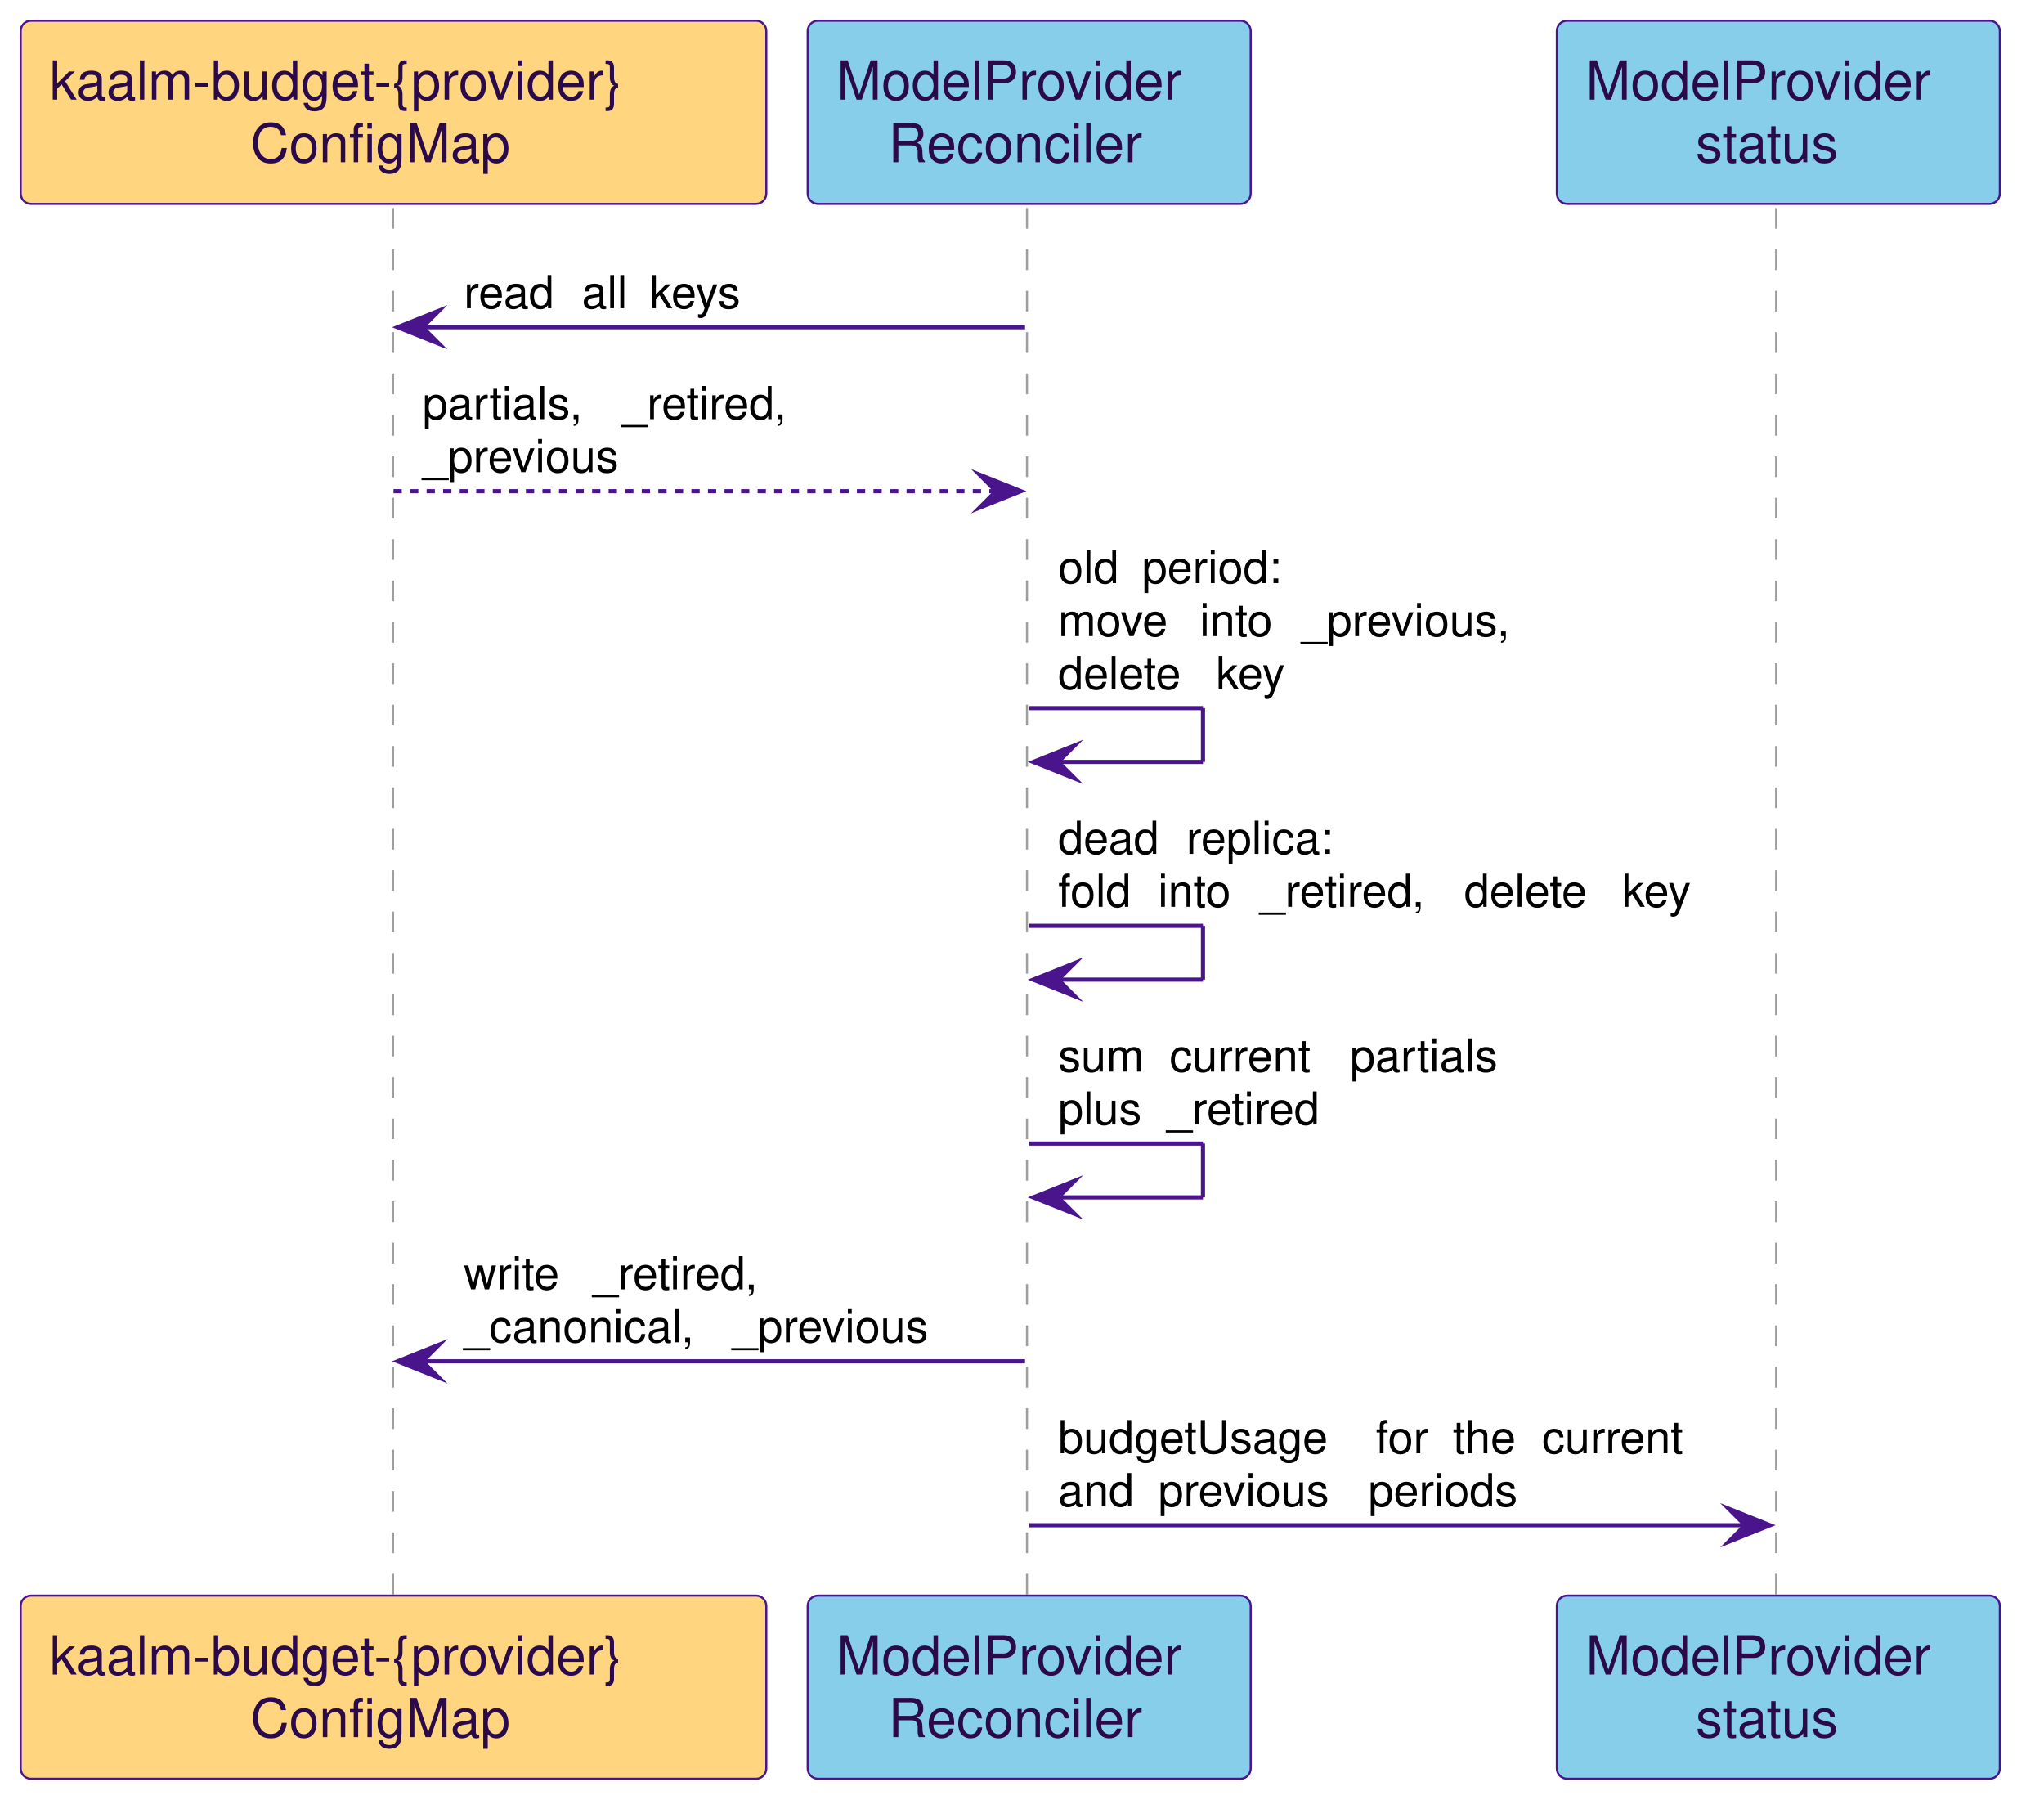
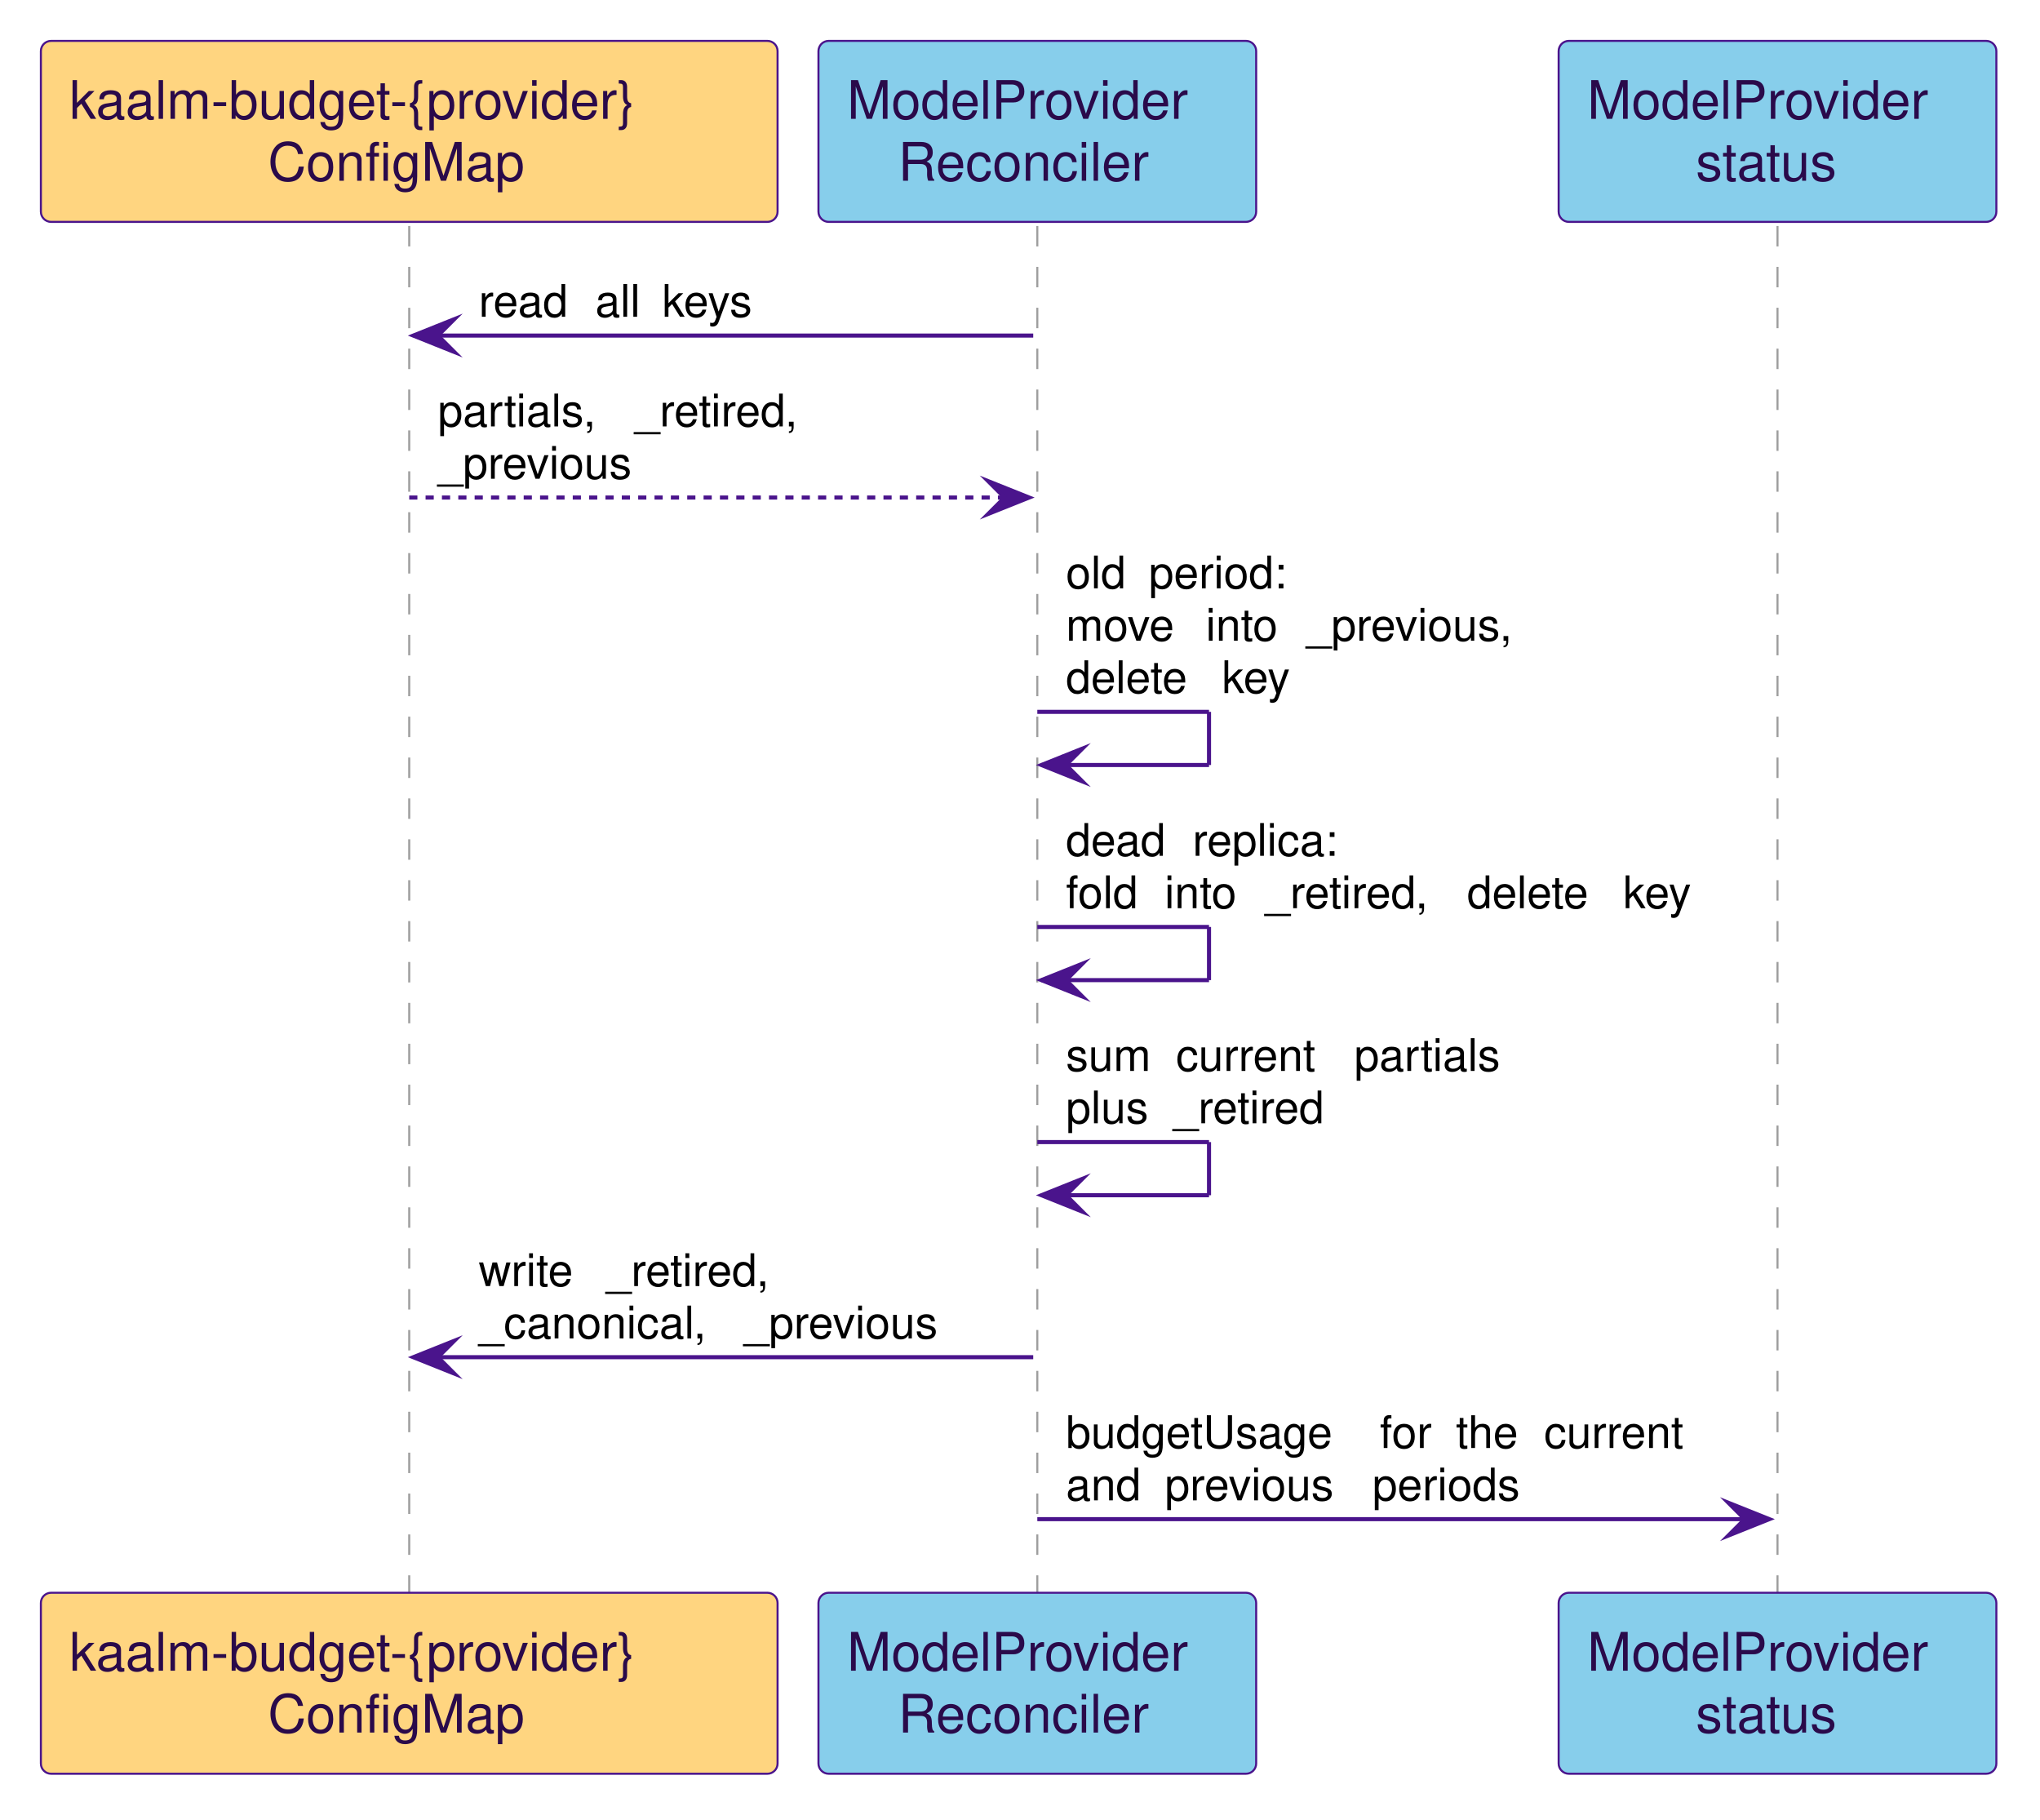
- <svg xmlns="http://www.w3.org/2000/svg" contentStyleType="text/css" data-diagram-type="SEQUENCE" height="437px" preserveAspectRatio="none" style="width:494px;height:437px;" version="1.1" viewBox="0 0 494 437" width="494px" zoomAndPan="magnify">
+ <svg xmlns="http://www.w3.org/2000/svg" version="1.1" data-diagram-type="SEQUENCE" style="width:499px;height:445px;" width="499px" height="445px" viewBox="0 0 499 445" zoomAndPan="magnify" preserveAspectRatio="none" contentStyleType="text/css">
  <defs />
-   <g>
-     <g class="participant-lifeline" data-entity-uid="part1" data-qualified-name="cm" data-source-line="6" id="part1-lifeline">
-       <g>
-         <rect fill="#000000" fill-opacity="0" height="336.266" width="8" x="91.1" y="50.266" />
-         <line style="stroke:#9E9E9E;stroke-width:0.5;stroke-dasharray:5,5;" x1="95" x2="95" y1="50.266" y2="386.531" />
-       </g>
+   <g font-family="sans-serif" lengthAdjust="spacing">
+     <g>
+       <rect x="96.6" y="55.266" width="8" height="334.266" fill="#000" fill-opacity="0" />
+       <line x1="100.1" y1="55.266" x2="100.1" y2="389.531" style="stroke:#9E9E9E;stroke-width:0.5;stroke-dasharray:5,5;" />
    </g>
-     <g class="participant-lifeline" data-entity-uid="part2" data-qualified-name="rec" data-source-line="7" id="part2-lifeline">
-       <g>
-         <rect fill="#000000" fill-opacity="0" height="336.266" width="8" x="244.735" y="50.266" />
-         <line style="stroke:#9E9E9E;stroke-width:0.5;stroke-dasharray:5,5;" x1="248.201" x2="248.201" y1="50.266" y2="386.531" />
-       </g>
+     <g>
+       <rect x="250.235" y="55.266" width="8" height="334.266" fill="#000" fill-opacity="0" />
+       <line x1="253.735" y1="55.266" x2="253.735" y2="389.531" style="stroke:#9E9E9E;stroke-width:0.5;stroke-dasharray:5,5;" />
    </g>
-     <g class="participant-lifeline" data-entity-uid="part3" data-qualified-name="st" data-source-line="8" id="part3-lifeline">
-       <g>
-         <rect fill="#000000" fill-opacity="0" height="336.266" width="8" x="425.791" y="50.266" />
-         <line style="stroke:#9E9E9E;stroke-width:0.5;stroke-dasharray:5,5;" x1="429.257" x2="429.257" y1="50.266" y2="386.531" />
-       </g>
+     <g>
+       <rect x="431.292" y="55.266" width="8" height="334.266" fill="#000" fill-opacity="0" />
+       <line x1="434.792" y1="55.266" x2="434.792" y2="389.531" style="stroke:#9E9E9E;stroke-width:0.5;stroke-dasharray:5,5;" />
    </g>
-     <g class="participant participant-head" data-entity-uid="part1" data-qualified-name="cm" data-source-line="6" id="part1-head">
-       <rect fill="#FFD580" height="44.266" rx="2.5" ry="2.5" style="stroke:#4A148C;stroke-width:0.5;" width="180.201" x="5" y="5" />
-       <text fill="#2A0A4A" font-family="Helvetica" font-size="13" lengthAdjust="spacing" textLength="166.201" x="12" y="24.067">kaalm-budget-{provider}</text>
-       <text fill="#2A0A4A" font-family="Helvetica" font-size="13" lengthAdjust="spacing" textLength="69.145" x="60.528" y="39.2">ConfigMap</text>
-     </g>
-     <g class="participant participant-tail" data-entity-uid="part1" data-qualified-name="cm" data-source-line="6" id="part1-tail">
-       <rect fill="#FFD580" height="44.266" rx="2.5" ry="2.5" style="stroke:#4A148C;stroke-width:0.5;" width="180.201" x="5" y="385.531" />
-       <text fill="#2A0A4A" font-family="Helvetica" font-size="13" lengthAdjust="spacing" textLength="166.201" x="12" y="404.598">kaalm-budget-{provider}</text>
-       <text fill="#2A0A4A" font-family="Helvetica" font-size="13" lengthAdjust="spacing" textLength="69.145" x="60.528" y="419.731">ConfigMap</text>
-     </g>
-     <g class="participant participant-head" data-entity-uid="part2" data-qualified-name="rec" data-source-line="7" id="part2-head">
-       <rect fill="#87CEEB" height="44.266" rx="2.5" ry="2.5" style="stroke:#4A148C;stroke-width:0.5;" width="107.069" x="195.201" y="5" />
-       <text fill="#2A0A4A" font-family="Helvetica" font-size="13" lengthAdjust="spacing" textLength="93.069" x="202.201" y="24.067">ModelProvider</text>
-       <text fill="#2A0A4A" font-family="Helvetica" font-size="13" lengthAdjust="spacing" textLength="68.085" x="214.693" y="39.2">Reconciler</text>
-     </g>
-     <g class="participant participant-tail" data-entity-uid="part2" data-qualified-name="rec" data-source-line="7" id="part2-tail">
-       <rect fill="#87CEEB" height="44.266" rx="2.5" ry="2.5" style="stroke:#4A148C;stroke-width:0.5;" width="107.069" x="195.201" y="385.531" />
-       <text fill="#2A0A4A" font-family="Helvetica" font-size="13" lengthAdjust="spacing" textLength="93.069" x="202.201" y="404.598">ModelProvider</text>
-       <text fill="#2A0A4A" font-family="Helvetica" font-size="13" lengthAdjust="spacing" textLength="68.085" x="214.693" y="419.731">Reconciler</text>
-     </g>
-     <g class="participant participant-head" data-entity-uid="part3" data-qualified-name="st" data-source-line="8" id="part3-head">
-       <rect fill="#87CEEB" height="44.266" rx="2.5" ry="2.5" style="stroke:#4A148C;stroke-width:0.5;" width="107.069" x="376.257" y="5" />
-       <text fill="#2A0A4A" font-family="Helvetica" font-size="13" lengthAdjust="spacing" textLength="93.069" x="383.257" y="24.067">ModelProvider</text>
-       <text fill="#2A0A4A" font-family="Helvetica" font-size="13" lengthAdjust="spacing" textLength="39.946" x="409.819" y="39.2">status</text>
-     </g>
-     <g class="participant participant-tail" data-entity-uid="part3" data-qualified-name="st" data-source-line="8" id="part3-tail">
-       <rect fill="#87CEEB" height="44.266" rx="2.5" ry="2.5" style="stroke:#4A148C;stroke-width:0.5;" width="107.069" x="376.257" y="385.531" />
-       <text fill="#2A0A4A" font-family="Helvetica" font-size="13" lengthAdjust="spacing" textLength="93.069" x="383.257" y="404.598">ModelProvider</text>
-       <text fill="#2A0A4A" font-family="Helvetica" font-size="13" lengthAdjust="spacing" textLength="39.946" x="409.819" y="419.731">status</text>
-     </g>
-     <g class="message" data-entity-1="part2" data-entity-2="part1" data-source-line="10" id="msg1">
-       <polygon fill="#4A148C" points="106.1,75.07,96.1,79.07,106.1,83.07,102.1,79.07" style="stroke:#4A148C;stroke-width:1;stroke-linejoin:miter;stroke-miterlimit:10;" />
-       <line style="stroke:#4A148C;stroke-width:1;" x1="100.1" x2="247.735" y1="79.07" y2="79.07" />
-       <text fill="#000000" font-family="Helvetica" font-size="11" lengthAdjust="spacing" textLength="25.013" x="112.1" y="74.476">read</text>
-       <text fill="#000000" font-family="Helvetica" font-size="11" lengthAdjust="spacing" textLength="3.497" x="137.113" y="74.476"> </text>
-       <text fill="#000000" font-family="Helvetica" font-size="11" lengthAdjust="spacing" textLength="12.853" x="140.61" y="74.476">all</text>
-       <text fill="#000000" font-family="Helvetica" font-size="11" lengthAdjust="spacing" textLength="3.497" x="153.463" y="74.476"> </text>
-       <text fill="#000000" font-family="Helvetica" font-size="11" lengthAdjust="spacing" textLength="25.378" x="156.96" y="74.476">keys</text>
-     </g>
-     <g class="message" data-entity-1="part1" data-entity-2="part2" data-source-line="11" id="msg2">
-       <polygon fill="#4A148C" points="236.735,114.68,246.735,118.68,236.735,122.68,240.735,118.68" style="stroke:#4A148C;stroke-width:1;stroke-linejoin:miter;stroke-miterlimit:10;" />
-       <line style="stroke:#4A148C;stroke-width:1;stroke-dasharray:2,2;" x1="95.1" x2="242.735" y1="118.68" y2="118.68" />
-       <text fill="#000000" font-family="Helvetica" font-size="11" lengthAdjust="spacing" textLength="44.639" x="102.1" y="101.281">partials,</text>
-       <text fill="#000000" font-family="Helvetica" font-size="11" lengthAdjust="spacing" textLength="3.497" x="146.739" y="101.281"> </text>
-       <text fill="#000000" font-family="Helvetica" font-size="11" lengthAdjust="spacing" textLength="45.928" x="150.236" y="101.281">_retired,</text>
-       <text fill="#000000" font-family="Helvetica" font-size="11" lengthAdjust="spacing" textLength="52.771" x="102.1" y="114.085">_previous</text>
-     </g>
-     <g class="message" data-entity-1="part2" data-entity-2="part2" data-source-line="12" id="msg3">
-       <line style="stroke:#4A148C;stroke-width:1;" x1="248.735" x2="290.735" y1="171.094" y2="171.094" />
-       <line style="stroke:#4A148C;stroke-width:1;" x1="290.735" x2="290.735" y1="171.094" y2="184.094" />
-       <line style="stroke:#4A148C;stroke-width:1;" x1="249.735" x2="290.735" y1="184.094" y2="184.094" />
-       <polygon fill="#4A148C" points="259.735,180.094,249.735,184.094,259.735,188.094,255.735,184.094" style="stroke:#4A148C;stroke-width:1;stroke-linejoin:miter;stroke-miterlimit:10;" />
-       <text fill="#000000" font-family="Helvetica" font-size="11" lengthAdjust="spacing" textLength="16.769" x="255.735" y="140.89">old</text>
-       <text fill="#000000" font-family="Helvetica" font-size="11" lengthAdjust="spacing" textLength="3.497" x="272.504" y="140.89"> </text>
-       <text fill="#000000" font-family="Helvetica" font-size="11" lengthAdjust="spacing" textLength="38.747" x="276" y="140.89">period:</text>
-       <text fill="#000000" font-family="Helvetica" font-size="11" lengthAdjust="spacing" textLength="30.723" x="255.735" y="153.695">move</text>
-       <text fill="#000000" font-family="Helvetica" font-size="11" lengthAdjust="spacing" textLength="3.497" x="286.458" y="153.695"> </text>
-       <text fill="#000000" font-family="Helvetica" font-size="11" lengthAdjust="spacing" textLength="21.071" x="289.955" y="153.695">into</text>
-       <text fill="#000000" font-family="Helvetica" font-size="11" lengthAdjust="spacing" textLength="3.497" x="311.025" y="153.695"> </text>
-       <text fill="#000000" font-family="Helvetica" font-size="11" lengthAdjust="spacing" textLength="56.268" x="314.522" y="153.695">_previous,</text>
-       <text fill="#000000" font-family="Helvetica" font-size="11" lengthAdjust="spacing" textLength="34.654" x="255.735" y="166.5">delete</text>
-       <text fill="#000000" font-family="Helvetica" font-size="11" lengthAdjust="spacing" textLength="3.497" x="290.39" y="166.5"> </text>
-       <text fill="#000000" font-family="Helvetica" font-size="11" lengthAdjust="spacing" textLength="19.648" x="293.886" y="166.5">key</text>
-     </g>
-     <g class="message" data-entity-1="part2" data-entity-2="part2" data-source-line="13" id="msg4">
-       <line style="stroke:#4A148C;stroke-width:1;" x1="248.735" x2="290.735" y1="223.703" y2="223.703" />
-       <line style="stroke:#4A148C;stroke-width:1;" x1="290.735" x2="290.735" y1="223.703" y2="236.703" />
-       <line style="stroke:#4A148C;stroke-width:1;" x1="249.735" x2="290.735" y1="236.703" y2="236.703" />
-       <polygon fill="#4A148C" points="259.735,232.703,249.735,236.703,259.735,240.703,255.735,236.703" style="stroke:#4A148C;stroke-width:1;stroke-linejoin:miter;stroke-miterlimit:10;" />
-       <text fill="#000000" font-family="Helvetica" font-size="11" lengthAdjust="spacing" textLength="27.473" x="255.735" y="206.304">dead</text>
-       <text fill="#000000" font-family="Helvetica" font-size="11" lengthAdjust="spacing" textLength="3.497" x="283.209" y="206.304"> </text>
-       <text fill="#000000" font-family="Helvetica" font-size="11" lengthAdjust="spacing" textLength="40.879" x="286.705" y="206.304">replica:</text>
-       <text fill="#000000" font-family="Helvetica" font-size="11" lengthAdjust="spacing" textLength="20.641" x="255.735" y="219.109">fold</text>
-       <text fill="#000000" font-family="Helvetica" font-size="11" lengthAdjust="spacing" textLength="3.497" x="276.377" y="219.109"> </text>
-       <text fill="#000000" font-family="Helvetica" font-size="11" lengthAdjust="spacing" textLength="21.071" x="279.873" y="219.109">into</text>
-       <text fill="#000000" font-family="Helvetica" font-size="11" lengthAdjust="spacing" textLength="3.497" x="300.944" y="219.109"> </text>
-       <text fill="#000000" font-family="Helvetica" font-size="11" lengthAdjust="spacing" textLength="45.928" x="304.44" y="219.109">_retired,</text>
-       <text fill="#000000" font-family="Helvetica" font-size="11" lengthAdjust="spacing" textLength="3.497" x="350.369" y="219.109"> </text>
-       <text fill="#000000" font-family="Helvetica" font-size="11" lengthAdjust="spacing" textLength="34.654" x="353.865" y="219.109">delete</text>
-       <text fill="#000000" font-family="Helvetica" font-size="11" lengthAdjust="spacing" textLength="3.497" x="388.519" y="219.109"> </text>
-       <text fill="#000000" font-family="Helvetica" font-size="11" lengthAdjust="spacing" textLength="19.648" x="392.016" y="219.109">key</text>
-     </g>
-     <g class="message" data-entity-1="part2" data-entity-2="part2" data-source-line="14" id="msg5">
-       <line style="stroke:#4A148C;stroke-width:1;" x1="248.735" x2="290.735" y1="276.312" y2="276.312" />
-       <line style="stroke:#4A148C;stroke-width:1;" x1="290.735" x2="290.735" y1="276.312" y2="289.312" />
-       <line style="stroke:#4A148C;stroke-width:1;" x1="249.735" x2="290.735" y1="289.312" y2="289.312" />
-       <polygon fill="#4A148C" points="259.735,285.312,249.735,289.312,259.735,293.312,255.735,289.312" style="stroke:#4A148C;stroke-width:1;stroke-linejoin:miter;stroke-miterlimit:10;" />
-       <text fill="#000000" font-family="Helvetica" font-size="11" lengthAdjust="spacing" textLength="23.418" x="255.735" y="258.914">sum</text>
-       <text fill="#000000" font-family="Helvetica" font-size="11" lengthAdjust="spacing" textLength="3.497" x="279.153" y="258.914"> </text>
-       <text fill="#000000" font-family="Helvetica" font-size="11" lengthAdjust="spacing" textLength="40.117" x="282.65" y="258.914">current</text>
-       <text fill="#000000" font-family="Helvetica" font-size="11" lengthAdjust="spacing" textLength="3.497" x="322.767" y="258.914"> </text>
-       <text fill="#000000" font-family="Helvetica" font-size="11" lengthAdjust="spacing" textLength="41.143" x="326.263" y="258.914">partials</text>
-       <text fill="#000000" font-family="Helvetica" font-size="11" lengthAdjust="spacing" textLength="22.741" x="255.735" y="271.718">plus</text>
-       <text fill="#000000" font-family="Helvetica" font-size="11" lengthAdjust="spacing" textLength="3.497" x="278.477" y="271.718"> </text>
-       <text fill="#000000" font-family="Helvetica" font-size="11" lengthAdjust="spacing" textLength="42.432" x="281.973" y="271.718">_retired</text>
-     </g>
-     <g class="message" data-entity-1="part2" data-entity-2="part1" data-source-line="15" id="msg6">
-       <polygon fill="#4A148C" points="106.1,324.922,96.1,328.922,106.1,332.922,102.1,328.922" style="stroke:#4A148C;stroke-width:1;stroke-linejoin:miter;stroke-miterlimit:10;" />
-       <line style="stroke:#4A148C;stroke-width:1;" x1="100.1" x2="247.735" y1="328.922" y2="328.922" />
-       <text fill="#000000" font-family="Helvetica" font-size="11" lengthAdjust="spacing" textLength="27.656" x="112.1" y="311.523">write</text>
-       <text fill="#000000" font-family="Helvetica" font-size="11" lengthAdjust="spacing" textLength="3.497" x="139.756" y="311.523"> </text>
-       <text fill="#000000" font-family="Helvetica" font-size="11" lengthAdjust="spacing" textLength="45.928" x="143.253" y="311.523">_retired,</text>
-       <text fill="#000000" font-family="Helvetica" font-size="11" lengthAdjust="spacing" textLength="61.359" x="112.1" y="324.328">_canonical,</text>
-       <text fill="#000000" font-family="Helvetica" font-size="11" lengthAdjust="spacing" textLength="3.497" x="173.46" y="324.328"> </text>
-       <text fill="#000000" font-family="Helvetica" font-size="11" lengthAdjust="spacing" textLength="52.771" x="176.956" y="324.328">_previous</text>
-     </g>
-     <g class="message" data-entity-1="part2" data-entity-2="part3" data-source-line="16" id="msg7">
-       <polygon fill="#4A148C" points="417.791,364.531,427.791,368.531,417.791,372.531,421.791,368.531" style="stroke:#4A148C;stroke-width:1;stroke-linejoin:miter;stroke-miterlimit:10;" />
-       <line style="stroke:#4A148C;stroke-width:1;" x1="248.735" x2="423.791" y1="368.531" y2="368.531" />
-       <text fill="#000000" font-family="Helvetica" font-size="11" lengthAdjust="spacing" textLength="73.272" x="255.735" y="351.132">budgetUsage</text>
-       <text fill="#000000" font-family="Helvetica" font-size="11" lengthAdjust="spacing" textLength="3.497" x="329.008" y="351.132"> </text>
-       <text fill="#000000" font-family="Helvetica" font-size="11" lengthAdjust="spacing" textLength="15.125" x="332.504" y="351.132">for</text>
-       <text fill="#000000" font-family="Helvetica" font-size="11" lengthAdjust="spacing" textLength="3.497" x="347.629" y="351.132"> </text>
-       <text fill="#000000" font-family="Helvetica" font-size="11" lengthAdjust="spacing" textLength="18.052" x="351.126" y="351.132">the</text>
-       <text fill="#000000" font-family="Helvetica" font-size="11" lengthAdjust="spacing" textLength="3.497" x="369.178" y="351.132"> </text>
-       <text fill="#000000" font-family="Helvetica" font-size="11" lengthAdjust="spacing" textLength="40.117" x="372.675" y="351.132">current</text>
-       <text fill="#000000" font-family="Helvetica" font-size="11" lengthAdjust="spacing" textLength="20.695" x="255.735" y="363.937">and</text>
-       <text fill="#000000" font-family="Helvetica" font-size="11" lengthAdjust="spacing" textLength="3.497" x="276.43" y="363.937"> </text>
-       <text fill="#000000" font-family="Helvetica" font-size="11" lengthAdjust="spacing" textLength="47.271" x="279.927" y="363.937">previous</text>
-       <text fill="#000000" font-family="Helvetica" font-size="11" lengthAdjust="spacing" textLength="3.497" x="327.198" y="363.937"> </text>
-       <text fill="#000000" font-family="Helvetica" font-size="11" lengthAdjust="spacing" textLength="40.772" x="330.694" y="363.937">periods</text>
-     </g>
+     <rect x="10" y="10" width="180.201" height="44.266" fill="#FFD580" style="stroke:#4A148C;stroke-width:0.5;" rx="2.5" ry="2.5" />
+     <text x="17" y="29.067" fill="#2A0A4A" font-size="13" textLength="166.201" font-family="Helvetica">kaalm-budget-{provider}</text>
+     <text x="65.528" y="44.2" fill="#2A0A4A" font-size="13" textLength="69.145" font-family="Helvetica">ConfigMap</text>
+     <rect x="200.201" y="10" width="107.069" height="44.266" fill="#87CEEB" style="stroke:#4A148C;stroke-width:0.5;" rx="2.5" ry="2.5" />
+     <text x="207.201" y="29.067" fill="#2A0A4A" font-size="13" textLength="93.069" font-family="Helvetica">ModelProvider</text>
+     <text x="219.693" y="44.2" fill="#2A0A4A" font-size="13" textLength="68.085" font-family="Helvetica">Reconciler</text>
+     <rect x="381.257" y="10" width="107.069" height="44.266" fill="#87CEEB" style="stroke:#4A148C;stroke-width:0.5;" rx="2.5" ry="2.5" />
+     <text x="388.257" y="29.067" fill="#2A0A4A" font-size="13" textLength="93.069" font-family="Helvetica">ModelProvider</text>
+     <text x="414.819" y="44.2" fill="#2A0A4A" font-size="13" textLength="39.946" font-family="Helvetica">status</text>
+     <rect x="10" y="389.531" width="180.201" height="44.266" fill="#FFD580" style="stroke:#4A148C;stroke-width:0.5;" rx="2.5" ry="2.5" />
+     <text x="17" y="408.598" fill="#2A0A4A" font-size="13" textLength="166.201" font-family="Helvetica">kaalm-budget-{provider}</text>
+     <text x="65.528" y="423.731" fill="#2A0A4A" font-size="13" textLength="69.145" font-family="Helvetica">ConfigMap</text>
+     <rect x="200.201" y="389.531" width="107.069" height="44.266" fill="#87CEEB" style="stroke:#4A148C;stroke-width:0.5;" rx="2.5" ry="2.5" />
+     <text x="207.201" y="408.598" fill="#2A0A4A" font-size="13" textLength="93.069" font-family="Helvetica">ModelProvider</text>
+     <text x="219.693" y="423.731" fill="#2A0A4A" font-size="13" textLength="68.085" font-family="Helvetica">Reconciler</text>
+     <rect x="381.257" y="389.531" width="107.069" height="44.266" fill="#87CEEB" style="stroke:#4A148C;stroke-width:0.5;" rx="2.5" ry="2.5" />
+     <text x="388.257" y="408.598" fill="#2A0A4A" font-size="13" textLength="93.069" font-family="Helvetica">ModelProvider</text>
+     <text x="414.819" y="423.731" fill="#2A0A4A" font-size="13" textLength="39.946" font-family="Helvetica">status</text>
+     <polygon points="111.1,78.07,101.1,82.07,111.1,86.07,107.1,82.07" fill="#4A148C" style="stroke:#4A148C;stroke-width:1;stroke-linejoin:miter;stroke-miterlimit:10;" />
+     <line x1="105.1" y1="82.07" x2="252.735" y2="82.07" style="stroke:#4A148C;stroke-width:1;" />
+     <text x="117.1" y="77.476" fill="#000" font-size="11" textLength="25.013" font-family="Helvetica">read</text>
+     <text x="142.114" y="77.476" fill="#000" font-size="11" font-family="Helvetica"> </text>
+     <text x="145.61" y="77.476" fill="#000" font-size="11" textLength="12.853" font-family="Helvetica">all</text>
+     <text x="158.463" y="77.476" fill="#000" font-size="11" font-family="Helvetica"> </text>
+     <text x="161.96" y="77.476" fill="#000" font-size="11" textLength="25.378" font-family="Helvetica">keys</text>
+     <polygon points="241.735,117.68,251.735,121.68,241.735,125.68,245.735,121.68" fill="#4A148C" style="stroke:#4A148C;stroke-width:1;stroke-linejoin:miter;stroke-miterlimit:10;" />
+     <line x1="100.1" y1="121.68" x2="247.735" y2="121.68" style="stroke:#4A148C;stroke-width:1;stroke-dasharray:2,2;" />
+     <text x="107.1" y="104.281" fill="#000" font-size="11" textLength="44.639" font-family="Helvetica">partials,</text>
+     <text x="151.74" y="104.281" fill="#000" font-size="11" font-family="Helvetica"> </text>
+     <text x="155.236" y="104.281" fill="#000" font-size="11" textLength="45.928" font-family="Helvetica">_retired,</text>
+     <text x="107.1" y="117.085" fill="#000" font-size="11" textLength="52.771" font-family="Helvetica">_previous</text>
+     <line x1="253.735" y1="174.094" x2="295.735" y2="174.094" style="stroke:#4A148C;stroke-width:1;" />
+     <line x1="295.735" y1="174.094" x2="295.735" y2="187.094" style="stroke:#4A148C;stroke-width:1;" />
+     <line x1="254.735" y1="187.094" x2="295.735" y2="187.094" style="stroke:#4A148C;stroke-width:1;" />
+     <polygon points="264.735,183.094,254.735,187.094,264.735,191.094,260.735,187.094" fill="#4A148C" style="stroke:#4A148C;stroke-width:1;stroke-linejoin:miter;stroke-miterlimit:10;" />
+     <text x="260.735" y="143.89" fill="#000" font-size="11" textLength="16.769" font-family="Helvetica">old</text>
+     <text x="277.504" y="143.89" fill="#000" font-size="11" font-family="Helvetica"> </text>
+     <text x="281" y="143.89" fill="#000" font-size="11" textLength="38.747" font-family="Helvetica">period:</text>
+     <text x="260.735" y="156.695" fill="#000" font-size="11" textLength="30.723" font-family="Helvetica">move</text>
+     <text x="291.458" y="156.695" fill="#000" font-size="11" font-family="Helvetica"> </text>
+     <text x="294.955" y="156.695" fill="#000" font-size="11" textLength="21.071" font-family="Helvetica">into</text>
+     <text x="316.025" y="156.695" fill="#000" font-size="11" font-family="Helvetica"> </text>
+     <text x="319.522" y="156.695" fill="#000" font-size="11" textLength="56.268" font-family="Helvetica">_previous,</text>
+     <text x="260.735" y="169.5" fill="#000" font-size="11" textLength="34.654" font-family="Helvetica">delete</text>
+     <text x="295.39" y="169.5" fill="#000" font-size="11" font-family="Helvetica"> </text>
+     <text x="298.886" y="169.5" fill="#000" font-size="11" textLength="19.647" font-family="Helvetica">key</text>
+     <line x1="253.735" y1="226.703" x2="295.735" y2="226.703" style="stroke:#4A148C;stroke-width:1;" />
+     <line x1="295.735" y1="226.703" x2="295.735" y2="239.703" style="stroke:#4A148C;stroke-width:1;" />
+     <line x1="254.735" y1="239.703" x2="295.735" y2="239.703" style="stroke:#4A148C;stroke-width:1;" />
+     <polygon points="264.735,235.703,254.735,239.703,264.735,243.703,260.735,239.703" fill="#4A148C" style="stroke:#4A148C;stroke-width:1;stroke-linejoin:miter;stroke-miterlimit:10;" />
+     <text x="260.735" y="209.304" fill="#000" font-size="11" textLength="27.473" font-family="Helvetica">dead</text>
+     <text x="288.208" y="209.304" fill="#000" font-size="11" font-family="Helvetica"> </text>
+     <text x="291.705" y="209.304" fill="#000" font-size="11" textLength="40.879" font-family="Helvetica">replica:</text>
+     <text x="260.735" y="222.109" fill="#000" font-size="11" textLength="20.641" font-family="Helvetica">fold</text>
+     <text x="281.376" y="222.109" fill="#000" font-size="11" font-family="Helvetica"> </text>
+     <text x="284.873" y="222.109" fill="#000" font-size="11" textLength="21.071" font-family="Helvetica">into</text>
+     <text x="305.944" y="222.109" fill="#000" font-size="11" font-family="Helvetica"> </text>
+     <text x="309.44" y="222.109" fill="#000" font-size="11" textLength="45.928" font-family="Helvetica">_retired,</text>
+     <text x="355.369" y="222.109" fill="#000" font-size="11" font-family="Helvetica"> </text>
+     <text x="358.865" y="222.109" fill="#000" font-size="11" textLength="34.654" font-family="Helvetica">delete</text>
+     <text x="393.52" y="222.109" fill="#000" font-size="11" font-family="Helvetica"> </text>
+     <text x="397.016" y="222.109" fill="#000" font-size="11" textLength="19.647" font-family="Helvetica">key</text>
+     <line x1="253.735" y1="279.313" x2="295.735" y2="279.313" style="stroke:#4A148C;stroke-width:1;" />
+     <line x1="295.735" y1="279.313" x2="295.735" y2="292.313" style="stroke:#4A148C;stroke-width:1;" />
+     <line x1="254.735" y1="292.313" x2="295.735" y2="292.313" style="stroke:#4A148C;stroke-width:1;" />
+     <polygon points="264.735,288.313,254.735,292.313,264.735,296.313,260.735,292.313" fill="#4A148C" style="stroke:#4A148C;stroke-width:1;stroke-linejoin:miter;stroke-miterlimit:10;" />
+     <text x="260.735" y="261.914" fill="#000" font-size="11" textLength="23.418" font-family="Helvetica">sum</text>
+     <text x="284.153" y="261.914" fill="#000" font-size="11" font-family="Helvetica"> </text>
+     <text x="287.65" y="261.914" fill="#000" font-size="11" textLength="40.117" font-family="Helvetica">current</text>
+     <text x="327.767" y="261.914" fill="#000" font-size="11" font-family="Helvetica"> </text>
+     <text x="331.263" y="261.914" fill="#000" font-size="11" textLength="41.143" font-family="Helvetica">partials</text>
+     <text x="260.735" y="274.718" fill="#000" font-size="11" textLength="22.741" font-family="Helvetica">plus</text>
+     <text x="283.477" y="274.718" fill="#000" font-size="11" font-family="Helvetica"> </text>
+     <text x="286.973" y="274.718" fill="#000" font-size="11" textLength="42.432" font-family="Helvetica">_retired</text>
+     <polygon points="111.1,327.922,101.1,331.922,111.1,335.922,107.1,331.922" fill="#4A148C" style="stroke:#4A148C;stroke-width:1;stroke-linejoin:miter;stroke-miterlimit:10;" />
+     <line x1="105.1" y1="331.922" x2="252.735" y2="331.922" style="stroke:#4A148C;stroke-width:1;" />
+     <text x="117.1" y="314.523" fill="#000" font-size="11" textLength="27.656" font-family="Helvetica">write</text>
+     <text x="144.756" y="314.523" fill="#000" font-size="11" font-family="Helvetica"> </text>
+     <text x="148.253" y="314.523" fill="#000" font-size="11" textLength="45.928" font-family="Helvetica">_retired,</text>
+     <text x="117.1" y="327.328" fill="#000" font-size="11" textLength="61.359" font-family="Helvetica">_canonical,</text>
+     <text x="178.46" y="327.328" fill="#000" font-size="11" font-family="Helvetica"> </text>
+     <text x="181.956" y="327.328" fill="#000" font-size="11" textLength="52.771" font-family="Helvetica">_previous</text>
+     <polygon points="422.792,367.531,432.792,371.531,422.792,375.531,426.792,371.531" fill="#4A148C" style="stroke:#4A148C;stroke-width:1;stroke-linejoin:miter;stroke-miterlimit:10;" />
+     <line x1="253.735" y1="371.531" x2="428.792" y2="371.531" style="stroke:#4A148C;stroke-width:1;" />
+     <text x="260.735" y="354.132" fill="#000" font-size="11" textLength="73.272" font-family="Helvetica">budgetUsage</text>
+     <text x="334.008" y="354.132" fill="#000" font-size="11" font-family="Helvetica"> </text>
+     <text x="337.504" y="354.132" fill="#000" font-size="11" textLength="15.125" font-family="Helvetica">for</text>
+     <text x="352.629" y="354.132" fill="#000" font-size="11" font-family="Helvetica"> </text>
+     <text x="356.126" y="354.132" fill="#000" font-size="11" textLength="18.052" font-family="Helvetica">the</text>
+     <text x="374.178" y="354.132" fill="#000" font-size="11" font-family="Helvetica"> </text>
+     <text x="377.675" y="354.132" fill="#000" font-size="11" textLength="40.117" font-family="Helvetica">current</text>
+     <text x="260.735" y="366.937" fill="#000" font-size="11" textLength="20.695" font-family="Helvetica">and</text>
+     <text x="281.43" y="366.937" fill="#000" font-size="11" font-family="Helvetica"> </text>
+     <text x="284.927" y="366.937" fill="#000" font-size="11" textLength="47.271" font-family="Helvetica">previous</text>
+     <text x="332.198" y="366.937" fill="#000" font-size="11" font-family="Helvetica"> </text>
+     <text x="335.694" y="366.937" fill="#000" font-size="11" textLength="40.772" font-family="Helvetica">periods</text>
  </g>
</svg>
